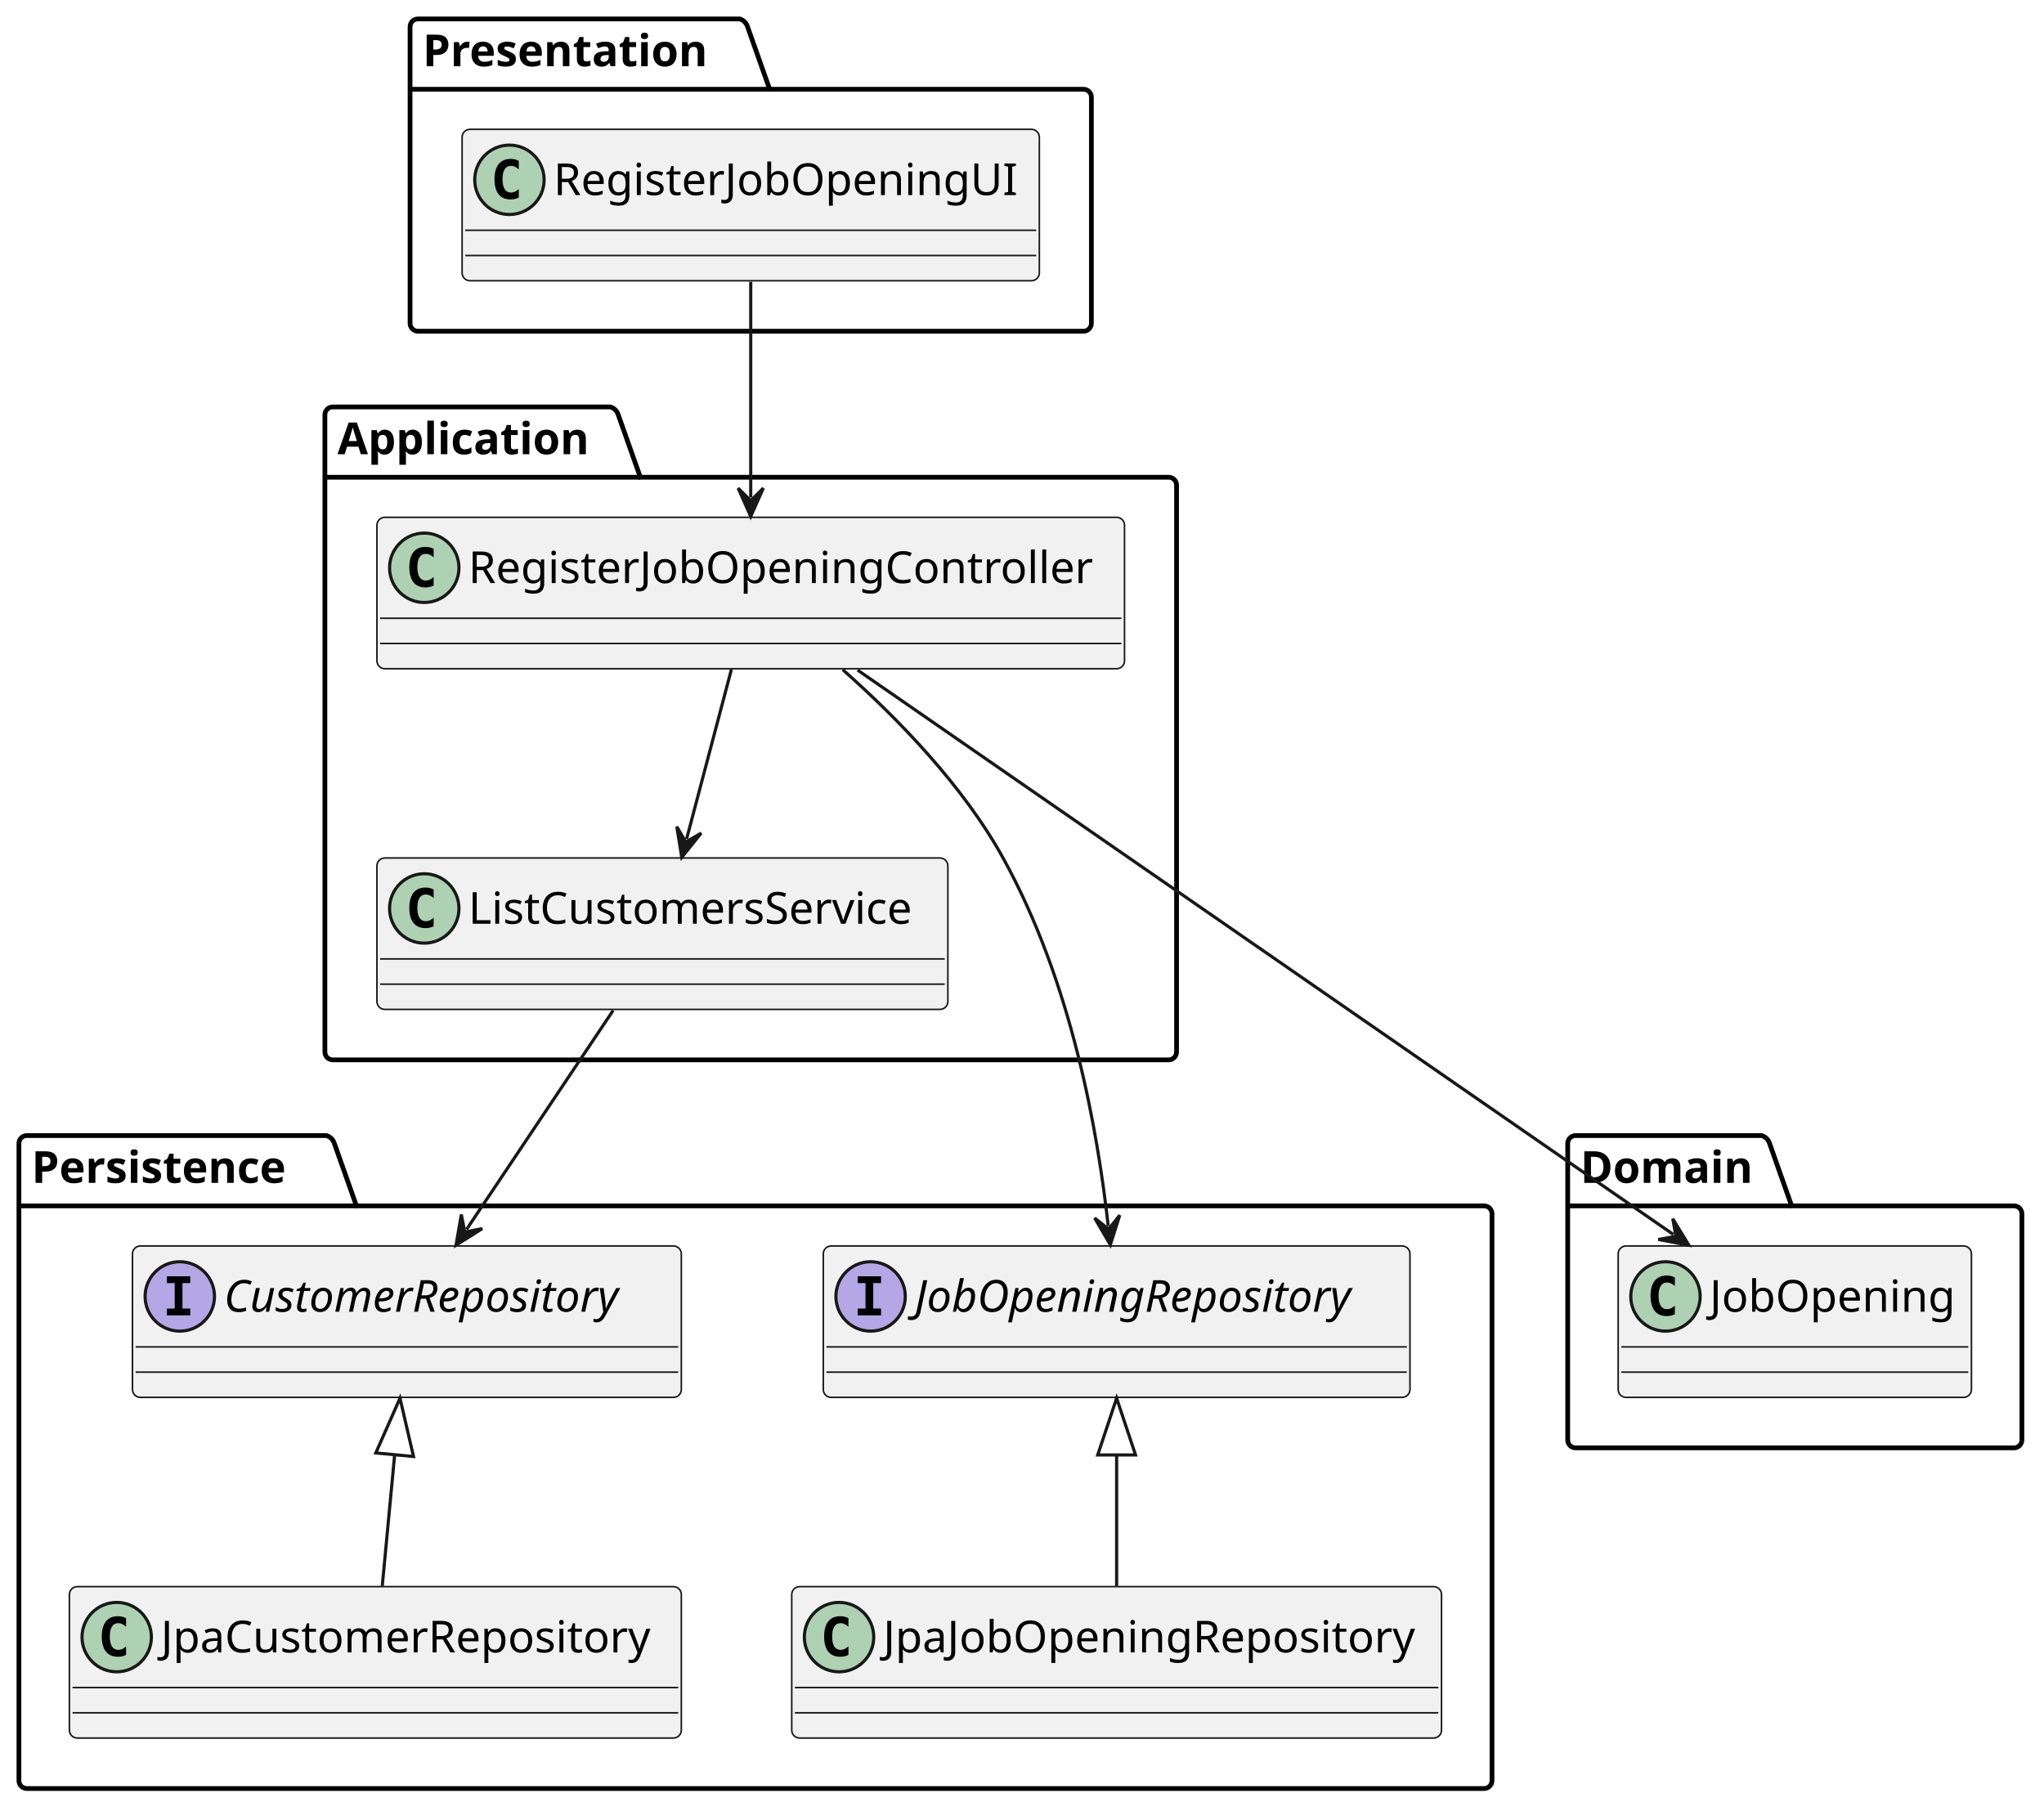
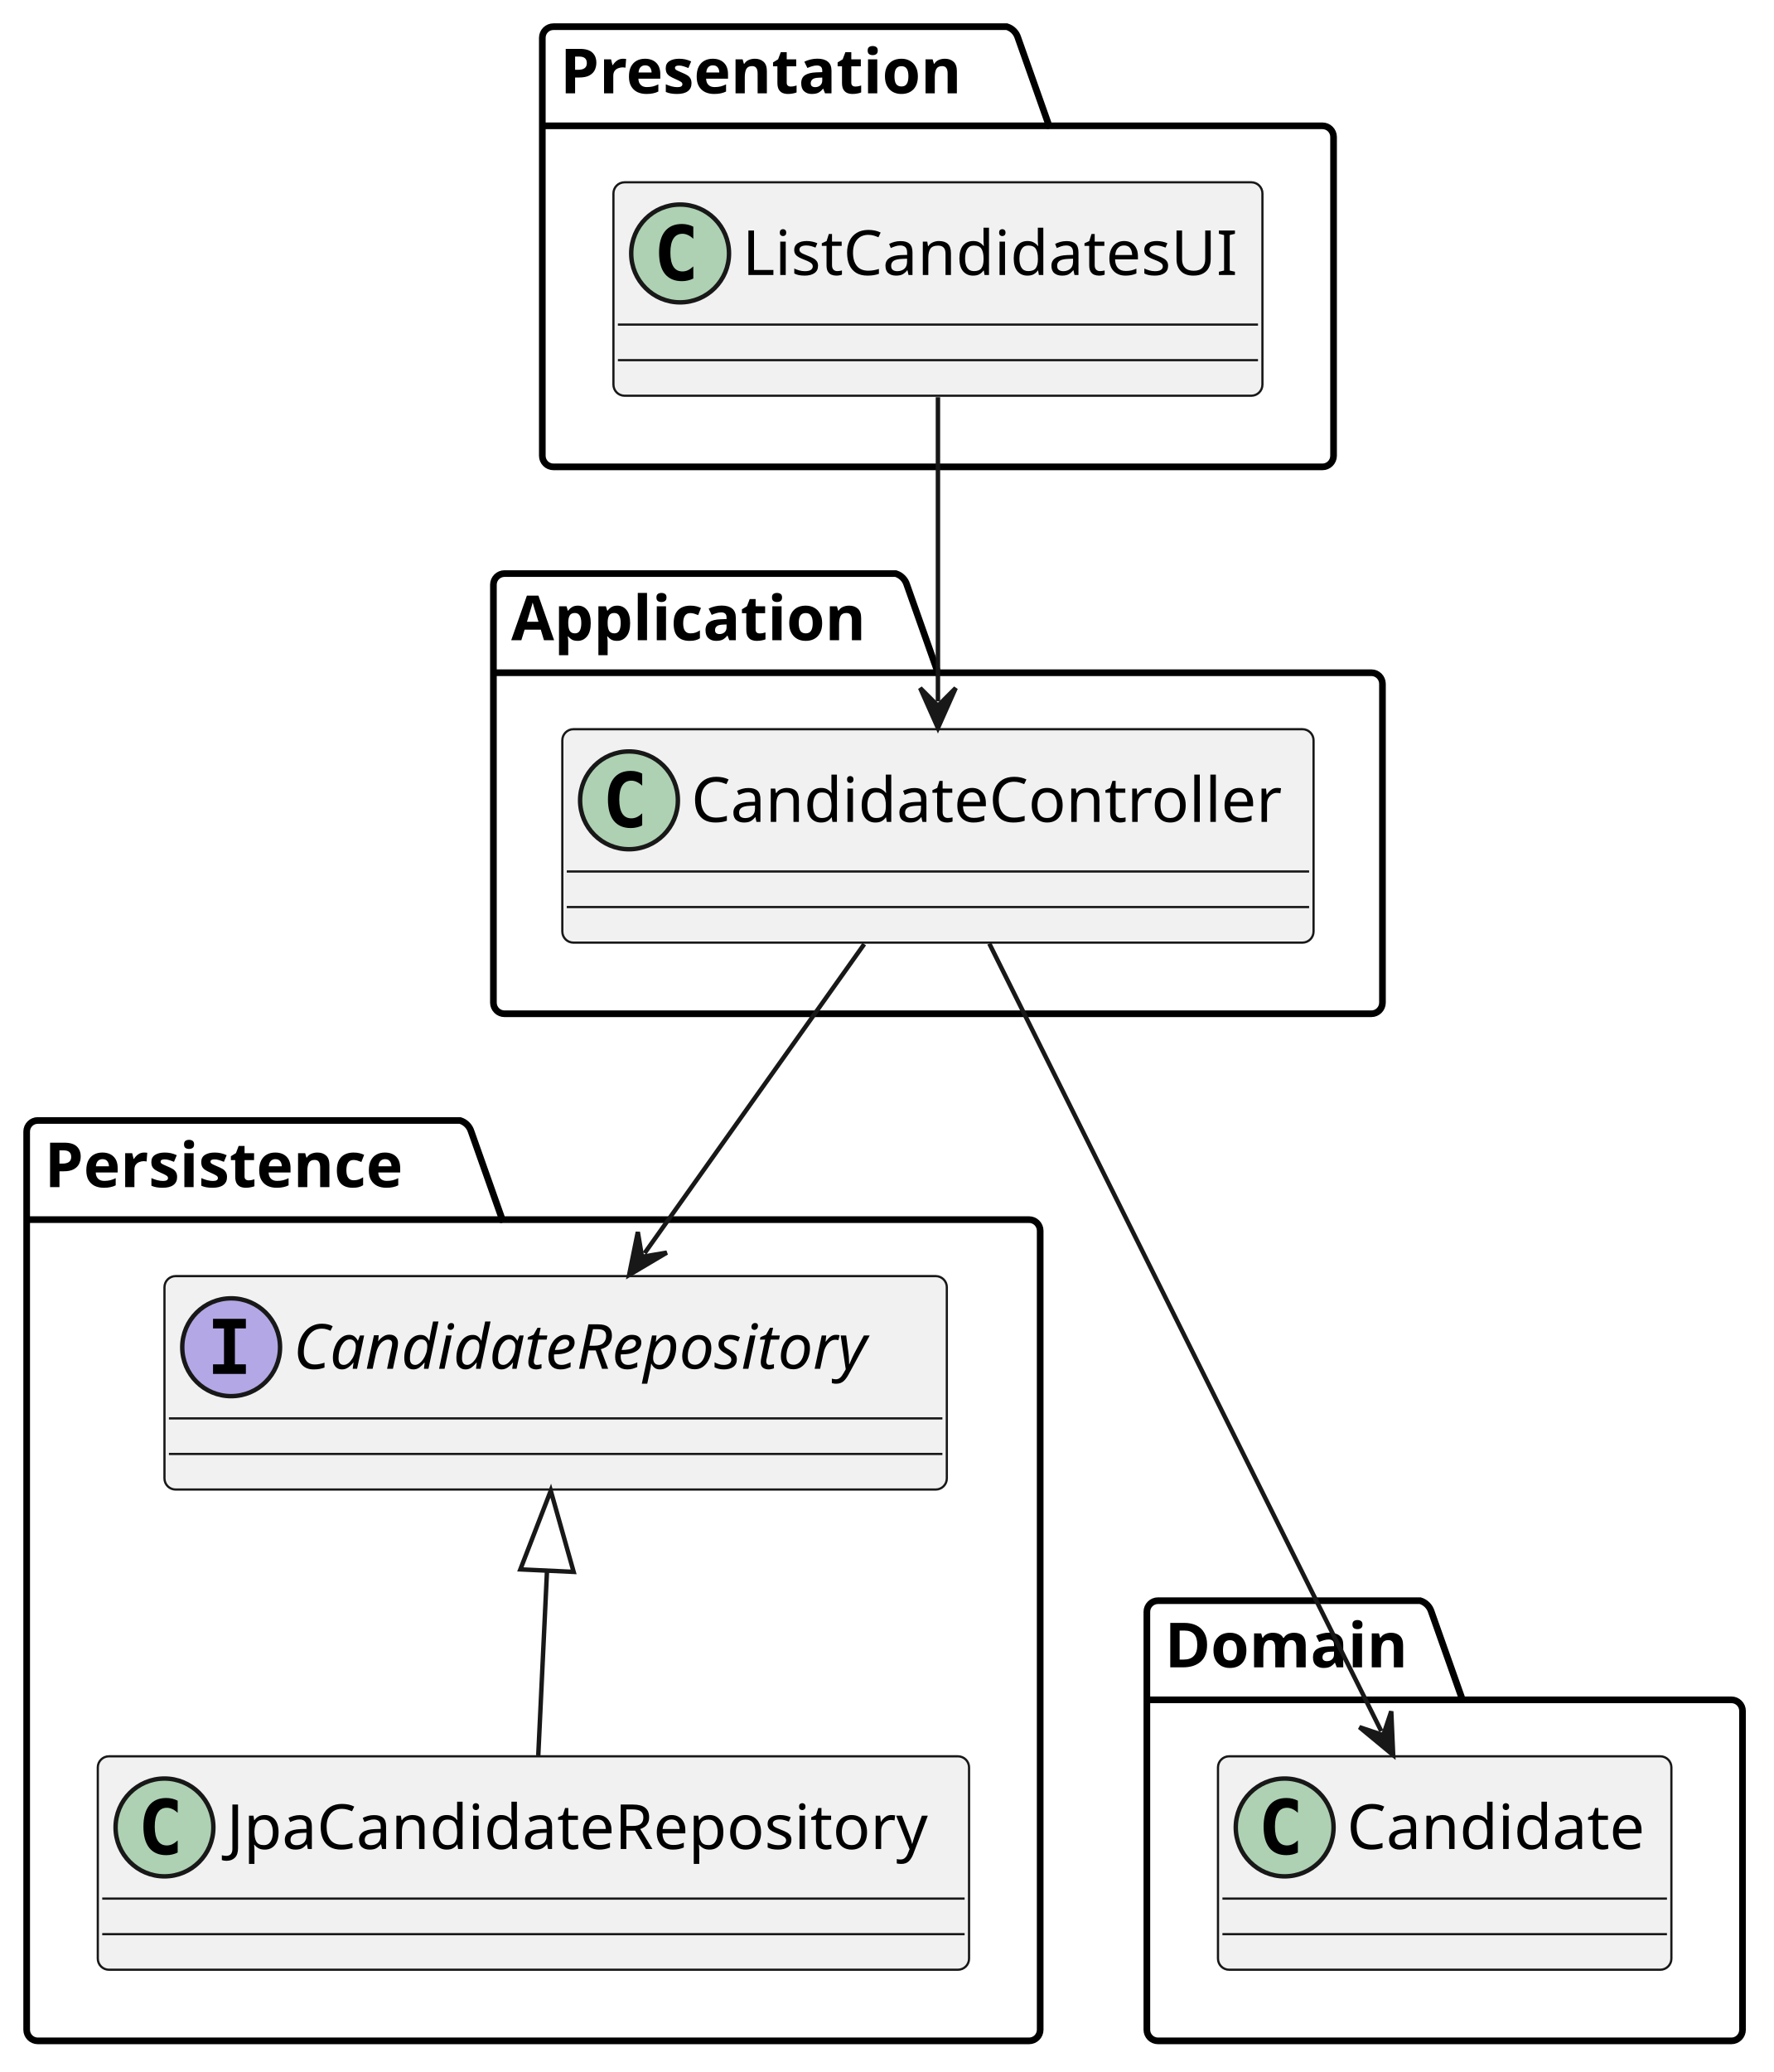
- <svg xmlns="http://www.w3.org/2000/svg" contentStyleType="text/css" height="574px" preserveAspectRatio="none" style="width:648px;height:574px;background:#FFFFFF;" version="1.1" viewBox="0 0 648 574" width="648px" zoomAndPan="magnify">
+ <svg xmlns="http://www.w3.org/2000/svg" contentStyleType="text/css" height="466px" preserveAspectRatio="none" style="width:399px;height:466px;background:#FFFFFF;" version="1.1" viewBox="0 0 399 466" width="399px" zoomAndPan="magnify">
  <defs />
  <g>
    <g id="cluster_Presentation">
-       <path d="M132.5,6 L234.5,6 A3.75,3.75 0 0 1 237,8.5 L244,28.297 L343.5,28.297 A2.5,2.5 0 0 1 346,30.797 L346,102.5 A2.5,2.5 0 0 1 343.5,105 L132.5,105 A2.5,2.5 0 0 1 130,102.5 L130,8.5 A2.5,2.5 0 0 1 132.5,6 " fill="none" style="stroke:#000000;stroke-width:1.5;" />
-       <line style="stroke:#000000;stroke-width:1.5;" x1="130" x2="244" y1="28.297" y2="28.297" />
-       <text fill="#000000" font-family="sans-serif" font-size="14" font-weight="bold" lengthAdjust="spacing" textLength="101" x="134" y="20.995">Presentation</text>
+       <path d="M124.5,6 L226.5,6 A3.75,3.75 0 0 1 229,8.5 L236,28.297 L297.5,28.297 A2.5,2.5 0 0 1 300,30.797 L300,102.5 A2.5,2.5 0 0 1 297.5,105 L124.5,105 A2.5,2.5 0 0 1 122,102.5 L122,8.5 A2.5,2.5 0 0 1 124.5,6 " fill="none" style="stroke:#000000;stroke-width:1.5;" />
+       <line style="stroke:#000000;stroke-width:1.5;" x1="122" x2="236" y1="28.297" y2="28.297" />
+       <text fill="#000000" font-family="sans-serif" font-size="14" font-weight="bold" lengthAdjust="spacing" textLength="101" x="126" y="20.995">Presentation</text>
    </g>
    <g id="cluster_Domain">
-       <path d="M499.5,360 L558.5,360 A3.75,3.75 0 0 1 561,362.5 L568,382.297 L638.5,382.297 A2.5,2.5 0 0 1 641,384.797 L641,456.5 A2.5,2.5 0 0 1 638.5,459 L499.5,459 A2.5,2.5 0 0 1 497,456.5 L497,362.5 A2.5,2.5 0 0 1 499.5,360 " fill="none" style="stroke:#000000;stroke-width:1.5;" />
-       <line style="stroke:#000000;stroke-width:1.5;" x1="497" x2="568" y1="382.297" y2="382.297" />
-       <text fill="#000000" font-family="sans-serif" font-size="14" font-weight="bold" lengthAdjust="spacing" textLength="58" x="501" y="374.995">Domain</text>
+       <path d="M260.5,360 L319.5,360 A3.75,3.75 0 0 1 322,362.5 L329,382.297 L389.5,382.297 A2.5,2.5 0 0 1 392,384.797 L392,456.5 A2.5,2.5 0 0 1 389.5,459 L260.5,459 A2.5,2.5 0 0 1 258,456.5 L258,362.5 A2.5,2.5 0 0 1 260.5,360 " fill="none" style="stroke:#000000;stroke-width:1.5;" />
+       <line style="stroke:#000000;stroke-width:1.5;" x1="258" x2="329" y1="382.297" y2="382.297" />
+       <text fill="#000000" font-family="sans-serif" font-size="14" font-weight="bold" lengthAdjust="spacing" textLength="58" x="262" y="374.995">Domain</text>
    </g>
    <g id="cluster_Persistence">
-       <path d="M8.5,360 L103.5,360 A3.75,3.75 0 0 1 106,362.5 L113,382.297 L470.5,382.297 A2.5,2.5 0 0 1 473,384.797 L473,564.5 A2.5,2.5 0 0 1 470.5,567 L8.5,567 A2.5,2.5 0 0 1 6,564.5 L6,362.5 A2.5,2.5 0 0 1 8.5,360 " fill="none" style="stroke:#000000;stroke-width:1.5;" />
-       <line style="stroke:#000000;stroke-width:1.5;" x1="6" x2="113" y1="382.297" y2="382.297" />
-       <text fill="#000000" font-family="sans-serif" font-size="14" font-weight="bold" lengthAdjust="spacing" textLength="94" x="10" y="374.995">Persistence</text>
+       <path d="M8.5,252 L103.5,252 A3.75,3.75 0 0 1 106,254.5 L113,274.297 L231.5,274.297 A2.5,2.5 0 0 1 234,276.797 L234,456.5 A2.5,2.5 0 0 1 231.5,459 L8.5,459 A2.5,2.5 0 0 1 6,456.5 L6,254.5 A2.5,2.5 0 0 1 8.5,252 " fill="none" style="stroke:#000000;stroke-width:1.5;" />
+       <line style="stroke:#000000;stroke-width:1.5;" x1="6" x2="113" y1="274.297" y2="274.297" />
+       <text fill="#000000" font-family="sans-serif" font-size="14" font-weight="bold" lengthAdjust="spacing" textLength="94" x="10" y="266.995">Persistence</text>
    </g>
    <g id="cluster_Application">
-       <path d="M105.5,129 L193.5,129 A3.75,3.75 0 0 1 196,131.5 L203,151.297 L370.5,151.297 A2.5,2.5 0 0 1 373,153.797 L373,333.5 A2.5,2.5 0 0 1 370.5,336 L105.5,336 A2.5,2.5 0 0 1 103,333.5 L103,131.5 A2.5,2.5 0 0 1 105.5,129 " fill="none" style="stroke:#000000;stroke-width:1.5;" />
-       <line style="stroke:#000000;stroke-width:1.5;" x1="103" x2="203" y1="151.297" y2="151.297" />
-       <text fill="#000000" font-family="sans-serif" font-size="14" font-weight="bold" lengthAdjust="spacing" textLength="87" x="107" y="143.995">Application</text>
+       <path d="M113.5,129 L201.5,129 A3.75,3.75 0 0 1 204,131.5 L211,151.297 L308.5,151.297 A2.5,2.5 0 0 1 311,153.797 L311,225.5 A2.5,2.5 0 0 1 308.5,228 L113.5,228 A2.5,2.5 0 0 1 111,225.5 L111,131.5 A2.5,2.5 0 0 1 113.5,129 " fill="none" style="stroke:#000000;stroke-width:1.5;" />
+       <line style="stroke:#000000;stroke-width:1.5;" x1="111" x2="211" y1="151.297" y2="151.297" />
+       <text fill="#000000" font-family="sans-serif" font-size="14" font-weight="bold" lengthAdjust="spacing" textLength="87" x="115" y="143.995">Application</text>
    </g>
-     <g id="elem_RegisterJobOpeningUI">
-       <rect codeLine="2" fill="#F1F1F1" height="48" id="RegisterJobOpeningUI" rx="2.5" ry="2.5" style="stroke:#181818;stroke-width:0.5;" width="183" x="146.5" y="41" />
-       <ellipse cx="161.5" cy="57" fill="#ADD1B2" rx="11" ry="11" style="stroke:#181818;stroke-width:1.0;" />
-       <path d="M164.469,62.641 Q163.891,62.938 163.25,63.078 Q162.609,63.234 161.906,63.234 Q159.406,63.234 158.078,61.594 Q156.766,59.938 156.766,56.812 Q156.766,53.688 158.078,52.031 Q159.406,50.375 161.906,50.375 Q162.609,50.375 163.25,50.531 Q163.906,50.688 164.469,50.984 L164.469,53.703 Q163.844,53.125 163.25,52.859 Q162.656,52.578 162.031,52.578 Q160.688,52.578 160,53.656 Q159.312,54.719 159.312,56.812 Q159.312,58.906 160,59.984 Q160.688,61.047 162.031,61.047 Q162.656,61.047 163.25,60.781 Q163.844,60.5 164.469,59.922 L164.469,62.641 Z " fill="#000000" />
-       <text fill="#000000" font-family="sans-serif" font-size="14" lengthAdjust="spacing" textLength="151" x="175.5" y="61.847">RegisterJobOpeningUI</text>
-       <line style="stroke:#181818;stroke-width:0.5;" x1="147.5" x2="328.5" y1="73" y2="73" />
-       <line style="stroke:#181818;stroke-width:0.5;" x1="147.5" x2="328.5" y1="81" y2="81" />
+     <g id="elem_ListCandidatesUI">
+       <rect codeLine="2" fill="#F1F1F1" height="48" id="ListCandidatesUI" rx="2.5" ry="2.5" style="stroke:#181818;stroke-width:0.5;" width="146" x="138" y="41" />
+       <ellipse cx="153" cy="57" fill="#ADD1B2" rx="11" ry="11" style="stroke:#181818;stroke-width:1.0;" />
+       <path d="M155.969,62.641 Q155.391,62.938 154.75,63.078 Q154.109,63.234 153.406,63.234 Q150.906,63.234 149.578,61.594 Q148.266,59.938 148.266,56.812 Q148.266,53.688 149.578,52.031 Q150.906,50.375 153.406,50.375 Q154.109,50.375 154.75,50.531 Q155.406,50.688 155.969,50.984 L155.969,53.703 Q155.344,53.125 154.75,52.859 Q154.156,52.578 153.531,52.578 Q152.188,52.578 151.5,53.656 Q150.812,54.719 150.812,56.812 Q150.812,58.906 151.5,59.984 Q152.188,61.047 153.531,61.047 Q154.156,61.047 154.75,60.781 Q155.344,60.5 155.969,59.922 L155.969,62.641 Z " fill="#000000" />
+       <text fill="#000000" font-family="sans-serif" font-size="14" lengthAdjust="spacing" textLength="114" x="167" y="61.847">ListCandidatesUI</text>
+       <line style="stroke:#181818;stroke-width:0.5;" x1="139" x2="283" y1="73" y2="73" />
+       <line style="stroke:#181818;stroke-width:0.5;" x1="139" x2="283" y1="81" y2="81" />
    </g>
-     <g id="elem_JobOpening">
-       <rect codeLine="6" fill="#F1F1F1" height="48" id="JobOpening" rx="2.5" ry="2.5" style="stroke:#181818;stroke-width:0.5;" width="112" x="513" y="395" />
-       <ellipse cx="528" cy="411" fill="#ADD1B2" rx="11" ry="11" style="stroke:#181818;stroke-width:1.0;" />
-       <path d="M530.969,416.641 Q530.391,416.938 529.75,417.078 Q529.109,417.234 528.406,417.234 Q525.906,417.234 524.578,415.594 Q523.266,413.938 523.266,410.812 Q523.266,407.688 524.578,406.031 Q525.906,404.375 528.406,404.375 Q529.109,404.375 529.75,404.531 Q530.406,404.688 530.969,404.984 L530.969,407.703 Q530.344,407.125 529.75,406.859 Q529.156,406.578 528.531,406.578 Q527.188,406.578 526.5,407.656 Q525.812,408.719 525.812,410.812 Q525.812,412.906 526.5,413.984 Q527.188,415.047 528.531,415.047 Q529.156,415.047 529.75,414.781 Q530.344,414.5 530.969,413.922 L530.969,416.641 Z " fill="#000000" />
-       <text fill="#000000" font-family="sans-serif" font-size="14" lengthAdjust="spacing" textLength="80" x="542" y="415.847">JobOpening</text>
-       <line style="stroke:#181818;stroke-width:0.5;" x1="514" x2="624" y1="427" y2="427" />
-       <line style="stroke:#181818;stroke-width:0.5;" x1="514" x2="624" y1="435" y2="435" />
+     <g id="elem_Candidate">
+       <rect codeLine="6" fill="#F1F1F1" height="48" id="Candidate" rx="2.5" ry="2.5" style="stroke:#181818;stroke-width:0.5;" width="102" x="274" y="395" />
+       <ellipse cx="289" cy="411" fill="#ADD1B2" rx="11" ry="11" style="stroke:#181818;stroke-width:1.0;" />
+       <path d="M291.969,416.641 Q291.391,416.938 290.75,417.078 Q290.109,417.234 289.406,417.234 Q286.906,417.234 285.578,415.594 Q284.266,413.938 284.266,410.812 Q284.266,407.688 285.578,406.031 Q286.906,404.375 289.406,404.375 Q290.109,404.375 290.75,404.531 Q291.406,404.688 291.969,404.984 L291.969,407.703 Q291.344,407.125 290.75,406.859 Q290.156,406.578 289.531,406.578 Q288.188,406.578 287.5,407.656 Q286.812,408.719 286.812,410.812 Q286.812,412.906 287.5,413.984 Q288.188,415.047 289.531,415.047 Q290.156,415.047 290.75,414.781 Q291.344,414.5 291.969,413.922 L291.969,416.641 Z " fill="#000000" />
+       <text fill="#000000" font-family="sans-serif" font-size="14" lengthAdjust="spacing" textLength="70" x="303" y="415.847">Candidate</text>
+       <line style="stroke:#181818;stroke-width:0.5;" x1="275" x2="375" y1="427" y2="427" />
+       <line style="stroke:#181818;stroke-width:0.5;" x1="275" x2="375" y1="435" y2="435" />
    </g>
-     <g id="elem_JpaJobOpeningRepository">
-       <rect codeLine="10" fill="#F1F1F1" height="48" id="JpaJobOpeningRepository" rx="2.5" ry="2.5" style="stroke:#181818;stroke-width:0.5;" width="206" x="251" y="503" />
-       <ellipse cx="266" cy="519" fill="#ADD1B2" rx="11" ry="11" style="stroke:#181818;stroke-width:1.0;" />
-       <path d="M268.969,524.641 Q268.391,524.938 267.75,525.078 Q267.109,525.234 266.406,525.234 Q263.906,525.234 262.578,523.594 Q261.266,521.938 261.266,518.812 Q261.266,515.688 262.578,514.031 Q263.906,512.375 266.406,512.375 Q267.109,512.375 267.75,512.531 Q268.406,512.688 268.969,512.984 L268.969,515.703 Q268.344,515.125 267.75,514.859 Q267.156,514.578 266.531,514.578 Q265.188,514.578 264.5,515.656 Q263.812,516.719 263.812,518.812 Q263.812,520.906 264.5,521.984 Q265.188,523.047 266.531,523.047 Q267.156,523.047 267.75,522.781 Q268.344,522.5 268.969,521.922 L268.969,524.641 Z " fill="#000000" />
-       <text fill="#000000" font-family="sans-serif" font-size="14" lengthAdjust="spacing" textLength="174" x="280" y="523.847">JpaJobOpeningRepository</text>
-       <line style="stroke:#181818;stroke-width:0.5;" x1="252" x2="456" y1="535" y2="535" />
-       <line style="stroke:#181818;stroke-width:0.5;" x1="252" x2="456" y1="543" y2="543" />
+     <g id="elem_JpaCandidateRepository">
+       <rect codeLine="10" fill="#F1F1F1" height="48" id="JpaCandidateRepository" rx="2.5" ry="2.5" style="stroke:#181818;stroke-width:0.5;" width="196" x="22" y="395" />
+       <ellipse cx="37" cy="411" fill="#ADD1B2" rx="11" ry="11" style="stroke:#181818;stroke-width:1.0;" />
+       <path d="M39.969,416.641 Q39.391,416.938 38.75,417.078 Q38.109,417.234 37.406,417.234 Q34.906,417.234 33.578,415.594 Q32.266,413.938 32.266,410.812 Q32.266,407.688 33.578,406.031 Q34.906,404.375 37.406,404.375 Q38.109,404.375 38.75,404.531 Q39.406,404.688 39.969,404.984 L39.969,407.703 Q39.344,407.125 38.75,406.859 Q38.156,406.578 37.531,406.578 Q36.188,406.578 35.5,407.656 Q34.812,408.719 34.812,410.812 Q34.812,412.906 35.5,413.984 Q36.188,415.047 37.531,415.047 Q38.156,415.047 38.75,414.781 Q39.344,414.5 39.969,413.922 L39.969,416.641 Z " fill="#000000" />
+       <text fill="#000000" font-family="sans-serif" font-size="14" lengthAdjust="spacing" textLength="164" x="51" y="415.847">JpaCandidateRepository</text>
+       <line style="stroke:#181818;stroke-width:0.5;" x1="23" x2="217" y1="427" y2="427" />
+       <line style="stroke:#181818;stroke-width:0.5;" x1="23" x2="217" y1="435" y2="435" />
    </g>
-     <g id="elem_JpaCustomerRepository">
-       <rect codeLine="11" fill="#F1F1F1" height="48" id="JpaCustomerRepository" rx="2.5" ry="2.5" style="stroke:#181818;stroke-width:0.5;" width="194" x="22" y="503" />
-       <ellipse cx="37" cy="519" fill="#ADD1B2" rx="11" ry="11" style="stroke:#181818;stroke-width:1.0;" />
-       <path d="M39.969,524.641 Q39.391,524.938 38.75,525.078 Q38.109,525.234 37.406,525.234 Q34.906,525.234 33.578,523.594 Q32.266,521.938 32.266,518.812 Q32.266,515.688 33.578,514.031 Q34.906,512.375 37.406,512.375 Q38.109,512.375 38.75,512.531 Q39.406,512.688 39.969,512.984 L39.969,515.703 Q39.344,515.125 38.75,514.859 Q38.156,514.578 37.531,514.578 Q36.188,514.578 35.5,515.656 Q34.812,516.719 34.812,518.812 Q34.812,520.906 35.5,521.984 Q36.188,523.047 37.531,523.047 Q38.156,523.047 38.75,522.781 Q39.344,522.5 39.969,521.922 L39.969,524.641 Z " fill="#000000" />
-       <text fill="#000000" font-family="sans-serif" font-size="14" lengthAdjust="spacing" textLength="162" x="51" y="523.847">JpaCustomerRepository</text>
-       <line style="stroke:#181818;stroke-width:0.5;" x1="23" x2="215" y1="535" y2="535" />
-       <line style="stroke:#181818;stroke-width:0.5;" x1="23" x2="215" y1="543" y2="543" />
+     <g id="elem_CandidateRepository">
+       <rect codeLine="11" fill="#F1F1F1" height="48" id="CandidateRepository" rx="2.5" ry="2.5" style="stroke:#181818;stroke-width:0.5;" width="176" x="37" y="287" />
+       <ellipse cx="52" cy="303" fill="#B4A7E5" rx="11" ry="11" style="stroke:#181818;stroke-width:1.0;" />
+       <path d="M47.922,298.766 L47.922,296.609 L55.312,296.609 L55.312,298.766 L52.844,298.766 L52.844,306.844 L55.312,306.844 L55.312,309 L47.922,309 L47.922,306.844 L50.391,306.844 L50.391,298.766 L47.922,298.766 Z " fill="#000000" />
+       <text fill="#000000" font-family="sans-serif" font-size="14" font-style="italic" lengthAdjust="spacing" textLength="144" x="66" y="307.847">CandidateRepository</text>
+       <line style="stroke:#181818;stroke-width:0.5;" x1="38" x2="212" y1="319" y2="319" />
+       <line style="stroke:#181818;stroke-width:0.5;" x1="38" x2="212" y1="327" y2="327" />
    </g>
-     <g id="elem_JobOpeningRepository">
-       <rect codeLine="12" fill="#F1F1F1" height="48" id="JobOpeningRepository" rx="2.5" ry="2.5" style="stroke:#181818;stroke-width:0.5;" width="186" x="261" y="395" />
-       <ellipse cx="276" cy="411" fill="#B4A7E5" rx="11" ry="11" style="stroke:#181818;stroke-width:1.0;" />
-       <path d="M271.922,406.766 L271.922,404.609 L279.312,404.609 L279.312,406.766 L276.844,406.766 L276.844,414.844 L279.312,414.844 L279.312,417 L271.922,417 L271.922,414.844 L274.391,414.844 L274.391,406.766 L271.922,406.766 Z " fill="#000000" />
-       <text fill="#000000" font-family="sans-serif" font-size="14" font-style="italic" lengthAdjust="spacing" textLength="154" x="290" y="415.847">JobOpeningRepository</text>
-       <line style="stroke:#181818;stroke-width:0.5;" x1="262" x2="446" y1="427" y2="427" />
-       <line style="stroke:#181818;stroke-width:0.5;" x1="262" x2="446" y1="435" y2="435" />
+     <g id="elem_CandidateController">
+       <rect codeLine="15" fill="#F1F1F1" height="48" id="CandidateController" rx="2.5" ry="2.5" style="stroke:#181818;stroke-width:0.5;" width="169" x="126.5" y="164" />
+       <ellipse cx="141.5" cy="180" fill="#ADD1B2" rx="11" ry="11" style="stroke:#181818;stroke-width:1.0;" />
+       <path d="M144.469,185.641 Q143.891,185.938 143.25,186.078 Q142.609,186.234 141.906,186.234 Q139.406,186.234 138.078,184.594 Q136.766,182.938 136.766,179.812 Q136.766,176.688 138.078,175.031 Q139.406,173.375 141.906,173.375 Q142.609,173.375 143.25,173.531 Q143.906,173.688 144.469,173.984 L144.469,176.703 Q143.844,176.125 143.25,175.859 Q142.656,175.578 142.031,175.578 Q140.688,175.578 140,176.656 Q139.312,177.719 139.312,179.812 Q139.312,181.906 140,182.984 Q140.688,184.047 142.031,184.047 Q142.656,184.047 143.25,183.781 Q143.844,183.5 144.469,182.922 L144.469,185.641 Z " fill="#000000" />
+       <text fill="#000000" font-family="sans-serif" font-size="14" lengthAdjust="spacing" textLength="137" x="155.5" y="184.847">CandidateController</text>
+       <line style="stroke:#181818;stroke-width:0.5;" x1="127.5" x2="294.5" y1="196" y2="196" />
+       <line style="stroke:#181818;stroke-width:0.5;" x1="127.5" x2="294.5" y1="204" y2="204" />
    </g>
-     <g id="elem_CustomerRepository">
-       <rect codeLine="13" fill="#F1F1F1" height="48" id="CustomerRepository" rx="2.5" ry="2.5" style="stroke:#181818;stroke-width:0.5;" width="174" x="42" y="395" />
-       <ellipse cx="57" cy="411" fill="#B4A7E5" rx="11" ry="11" style="stroke:#181818;stroke-width:1.0;" />
-       <path d="M52.922,406.766 L52.922,404.609 L60.312,404.609 L60.312,406.766 L57.844,406.766 L57.844,414.844 L60.312,414.844 L60.312,417 L52.922,417 L52.922,414.844 L55.391,414.844 L55.391,406.766 L52.922,406.766 Z " fill="#000000" />
-       <text fill="#000000" font-family="sans-serif" font-size="14" font-style="italic" lengthAdjust="spacing" textLength="142" x="71" y="415.847">CustomerRepository</text>
-       <line style="stroke:#181818;stroke-width:0.5;" x1="43" x2="215" y1="427" y2="427" />
-       <line style="stroke:#181818;stroke-width:0.5;" x1="43" x2="215" y1="435" y2="435" />
+     <g id="link_ListCandidatesUI_CandidateController">
+       <path codeLine="20" d="M211,89.33 C211,110.76 211,136.34 211,157.74 " fill="none" id="ListCandidatesUI-to-CandidateController" style="stroke:#181818;stroke-width:1.0;" />
+       <polygon fill="#181818" points="211,163.74,215,154.74,211,158.74,207,154.74,211,163.74" style="stroke:#181818;stroke-width:1.0;" />
    </g>
-     <g id="elem_RegisterJobOpeningController">
-       <rect codeLine="17" fill="#F1F1F1" height="48" id="RegisterJobOpeningController" rx="2.5" ry="2.5" style="stroke:#181818;stroke-width:0.5;" width="237" x="119.5" y="164" />
-       <ellipse cx="134.5" cy="180" fill="#ADD1B2" rx="11" ry="11" style="stroke:#181818;stroke-width:1.0;" />
-       <path d="M137.469,185.641 Q136.891,185.938 136.25,186.078 Q135.609,186.234 134.906,186.234 Q132.406,186.234 131.078,184.594 Q129.766,182.938 129.766,179.812 Q129.766,176.688 131.078,175.031 Q132.406,173.375 134.906,173.375 Q135.609,173.375 136.25,173.531 Q136.906,173.688 137.469,173.984 L137.469,176.703 Q136.844,176.125 136.25,175.859 Q135.656,175.578 135.031,175.578 Q133.688,175.578 133,176.656 Q132.312,177.719 132.312,179.812 Q132.312,181.906 133,182.984 Q133.688,184.047 135.031,184.047 Q135.656,184.047 136.25,183.781 Q136.844,183.5 137.469,182.922 L137.469,185.641 Z " fill="#000000" />
-       <text fill="#000000" font-family="sans-serif" font-size="14" lengthAdjust="spacing" textLength="205" x="148.5" y="184.847">RegisterJobOpeningController</text>
-       <line style="stroke:#181818;stroke-width:0.5;" x1="120.5" x2="355.5" y1="196" y2="196" />
-       <line style="stroke:#181818;stroke-width:0.5;" x1="120.5" x2="355.5" y1="204" y2="204" />
+     <g id="link_CandidateController_CandidateRepository">
+       <path codeLine="21" d="M194.42,212.33 C179.19,233.76 160.216,260.449 145.006,281.849 " fill="none" id="CandidateController-to-CandidateRepository" style="stroke:#181818;stroke-width:1.0;" />
+       <polygon fill="#181818" points="141.53,286.74,150.004,281.721,144.427,282.664,143.484,277.087,141.53,286.74" style="stroke:#181818;stroke-width:1.0;" />
    </g>
-     <g id="elem_ListCustomersService">
-       <rect codeLine="18" fill="#F1F1F1" height="48" id="ListCustomersService" rx="2.5" ry="2.5" style="stroke:#181818;stroke-width:0.5;" width="181" x="119.5" y="272" />
-       <ellipse cx="134.5" cy="288" fill="#ADD1B2" rx="11" ry="11" style="stroke:#181818;stroke-width:1.0;" />
-       <path d="M137.469,293.641 Q136.891,293.938 136.25,294.078 Q135.609,294.234 134.906,294.234 Q132.406,294.234 131.078,292.594 Q129.766,290.938 129.766,287.812 Q129.766,284.688 131.078,283.031 Q132.406,281.375 134.906,281.375 Q135.609,281.375 136.25,281.531 Q136.906,281.688 137.469,281.984 L137.469,284.703 Q136.844,284.125 136.25,283.859 Q135.656,283.578 135.031,283.578 Q133.688,283.578 133,284.656 Q132.312,285.719 132.312,287.812 Q132.312,289.906 133,290.984 Q133.688,292.047 135.031,292.047 Q135.656,292.047 136.25,291.781 Q136.844,291.5 137.469,290.922 L137.469,293.641 Z " fill="#000000" />
-       <text fill="#000000" font-family="sans-serif" font-size="14" lengthAdjust="spacing" textLength="149" x="148.5" y="292.847">ListCustomersService</text>
-       <line style="stroke:#181818;stroke-width:0.5;" x1="120.5" x2="299.5" y1="304" y2="304" />
-       <line style="stroke:#181818;stroke-width:0.5;" x1="120.5" x2="299.5" y1="312" y2="312" />
+     <g id="link_CandidateRepository_JpaCandidateRepository">
+       <path codeLine="22" d="M123.056,353.24 C122.226,370.92 121.93,377.13 121.09,394.79 " fill="none" id="CandidateRepository-backto-JpaCandidateRepository" style="stroke:#181818;stroke-width:1.0;" />
+       <polygon fill="none" points="123.9,335.26,117.062,352.959,129.049,353.522,123.9,335.26" style="stroke:#181818;stroke-width:1.0;" />
    </g>
-     <g id="link_RegisterJobOpeningUI_RegisterJobOpeningController">
-       <path codeLine="23" d="M238,89.33 C238,110.76 238,136.34 238,157.74 " fill="none" id="RegisterJobOpeningUI-to-RegisterJobOpeningController" style="stroke:#181818;stroke-width:1.0;" />
-       <polygon fill="#181818" points="238,163.74,242,154.74,238,158.74,234,154.74,238,163.74" style="stroke:#181818;stroke-width:1.0;" />
-     </g>
-     <g id="link_RegisterJobOpeningController_JobOpeningRepository">
-       <path codeLine="24" d="M267.14,212.28 C284.36,227.53 305.23,248.87 318,272 C339.89,311.65 347.971,358.658 351.341,388.678 " fill="none" id="RegisterJobOpeningController-to-JobOpeningRepository" style="stroke:#181818;stroke-width:1.0;" />
-       <polygon fill="#181818" points="352.01,394.64,354.981,385.25,351.452,389.671,347.031,386.142,352.01,394.64" style="stroke:#181818;stroke-width:1.0;" />
-     </g>
-     <g id="link_JobOpeningRepository_JpaJobOpeningRepository">
-       <path codeLine="25" d="M354,461.26 C354,478.94 354,485.13 354,502.79 " fill="none" id="JobOpeningRepository-backto-JpaJobOpeningRepository" style="stroke:#181818;stroke-width:1.0;" />
-       <polygon fill="none" points="354,443.26,348,461.26,360,461.26,354,443.26" style="stroke:#181818;stroke-width:1.0;" />
-     </g>
-     <g id="link_CustomerRepository_JpaCustomerRepository">
-       <path codeLine="26" d="M125.117,461.18 C123.447,478.86 122.86,485.13 121.19,502.79 " fill="none" id="CustomerRepository-backto-JpaCustomerRepository" style="stroke:#181818;stroke-width:1.0;" />
-       <polygon fill="none" points="126.81,443.26,119.144,460.616,131.091,461.745,126.81,443.26" style="stroke:#181818;stroke-width:1.0;" />
-     </g>
-     <g id="link_RegisterJobOpeningController_ListCustomersService">
-       <path codeLine="27" d="M231.86,212.26 C227.19,229.94 222.334,248.329 217.664,265.989 " fill="none" id="RegisterJobOpeningController-to-ListCustomersService" style="stroke:#181818;stroke-width:1.0;" />
-       <polygon fill="#181818" points="216.13,271.79,222.298,264.112,217.408,266.956,214.564,262.067,216.13,271.79" style="stroke:#181818;stroke-width:1.0;" />
-     </g>
-     <g id="link_ListCustomersService_CustomerRepository">
-       <path codeLine="28" d="M194.38,320.33 C180.04,341.76 162.238,368.354 147.908,389.755 " fill="none" id="ListCustomersService-to-CustomerRepository" style="stroke:#181818;stroke-width:1.0;" />
-       <polygon fill="#181818" points="144.57,394.74,152.901,389.487,147.352,390.585,146.254,385.036,144.57,394.74" style="stroke:#181818;stroke-width:1.0;" />
-     </g>
-     <g id="link_RegisterJobOpeningController_JobOpening">
-       <path codeLine="29" d="M271.87,212.43 C335.47,256.43 467.115,347.517 530.495,391.357 " fill="none" id="RegisterJobOpeningController-to-JobOpening" style="stroke:#181818;stroke-width:1.0;" />
-       <polygon fill="#181818" points="535.43,394.77,530.304,386.36,531.318,391.926,525.753,392.94,535.43,394.77" style="stroke:#181818;stroke-width:1.0;" />
+     <g id="link_CandidateController_Candidate">
+       <path codeLine="23" d="M222.56,212.22 C244.41,256.11 288.866,345.409 310.736,389.349 " fill="none" id="CandidateController-to-Candidate" style="stroke:#181818;stroke-width:1.0;" />
+       <polygon fill="#181818" points="313.41,394.72,312.981,384.88,311.182,390.244,305.819,388.445,313.41,394.72" style="stroke:#181818;stroke-width:1.0;" />
    </g>
  </g>
</svg>
